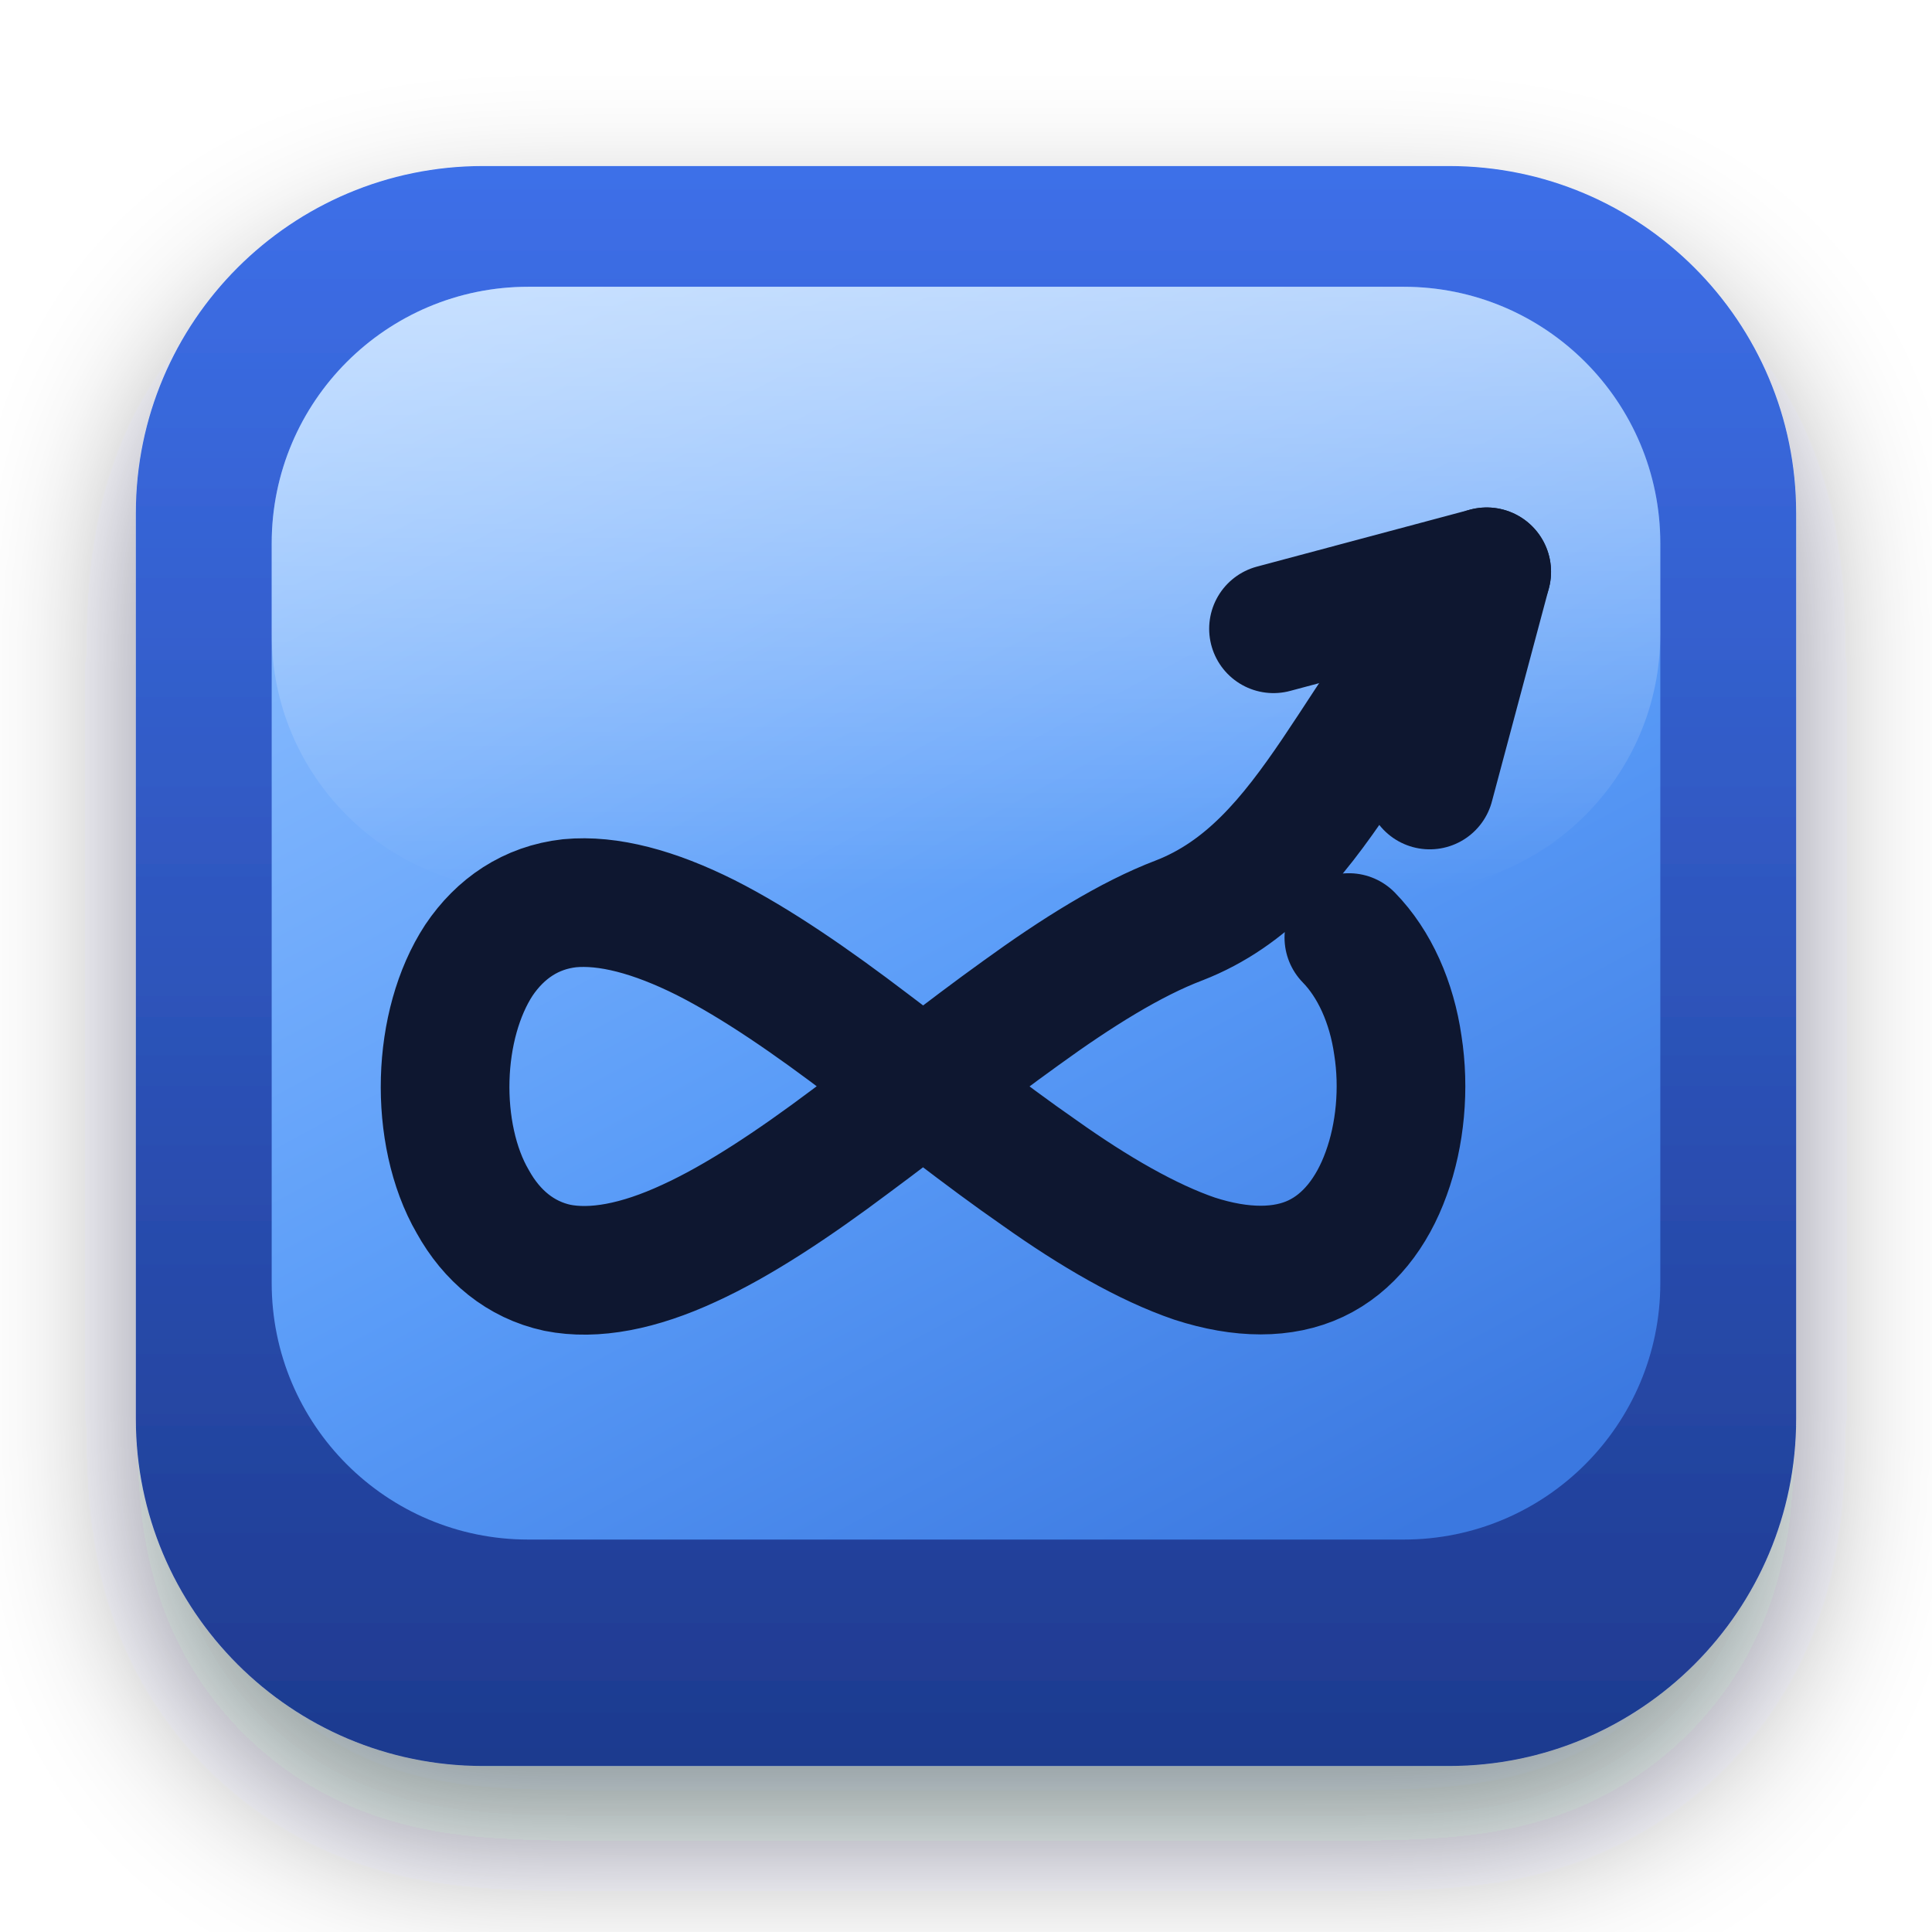
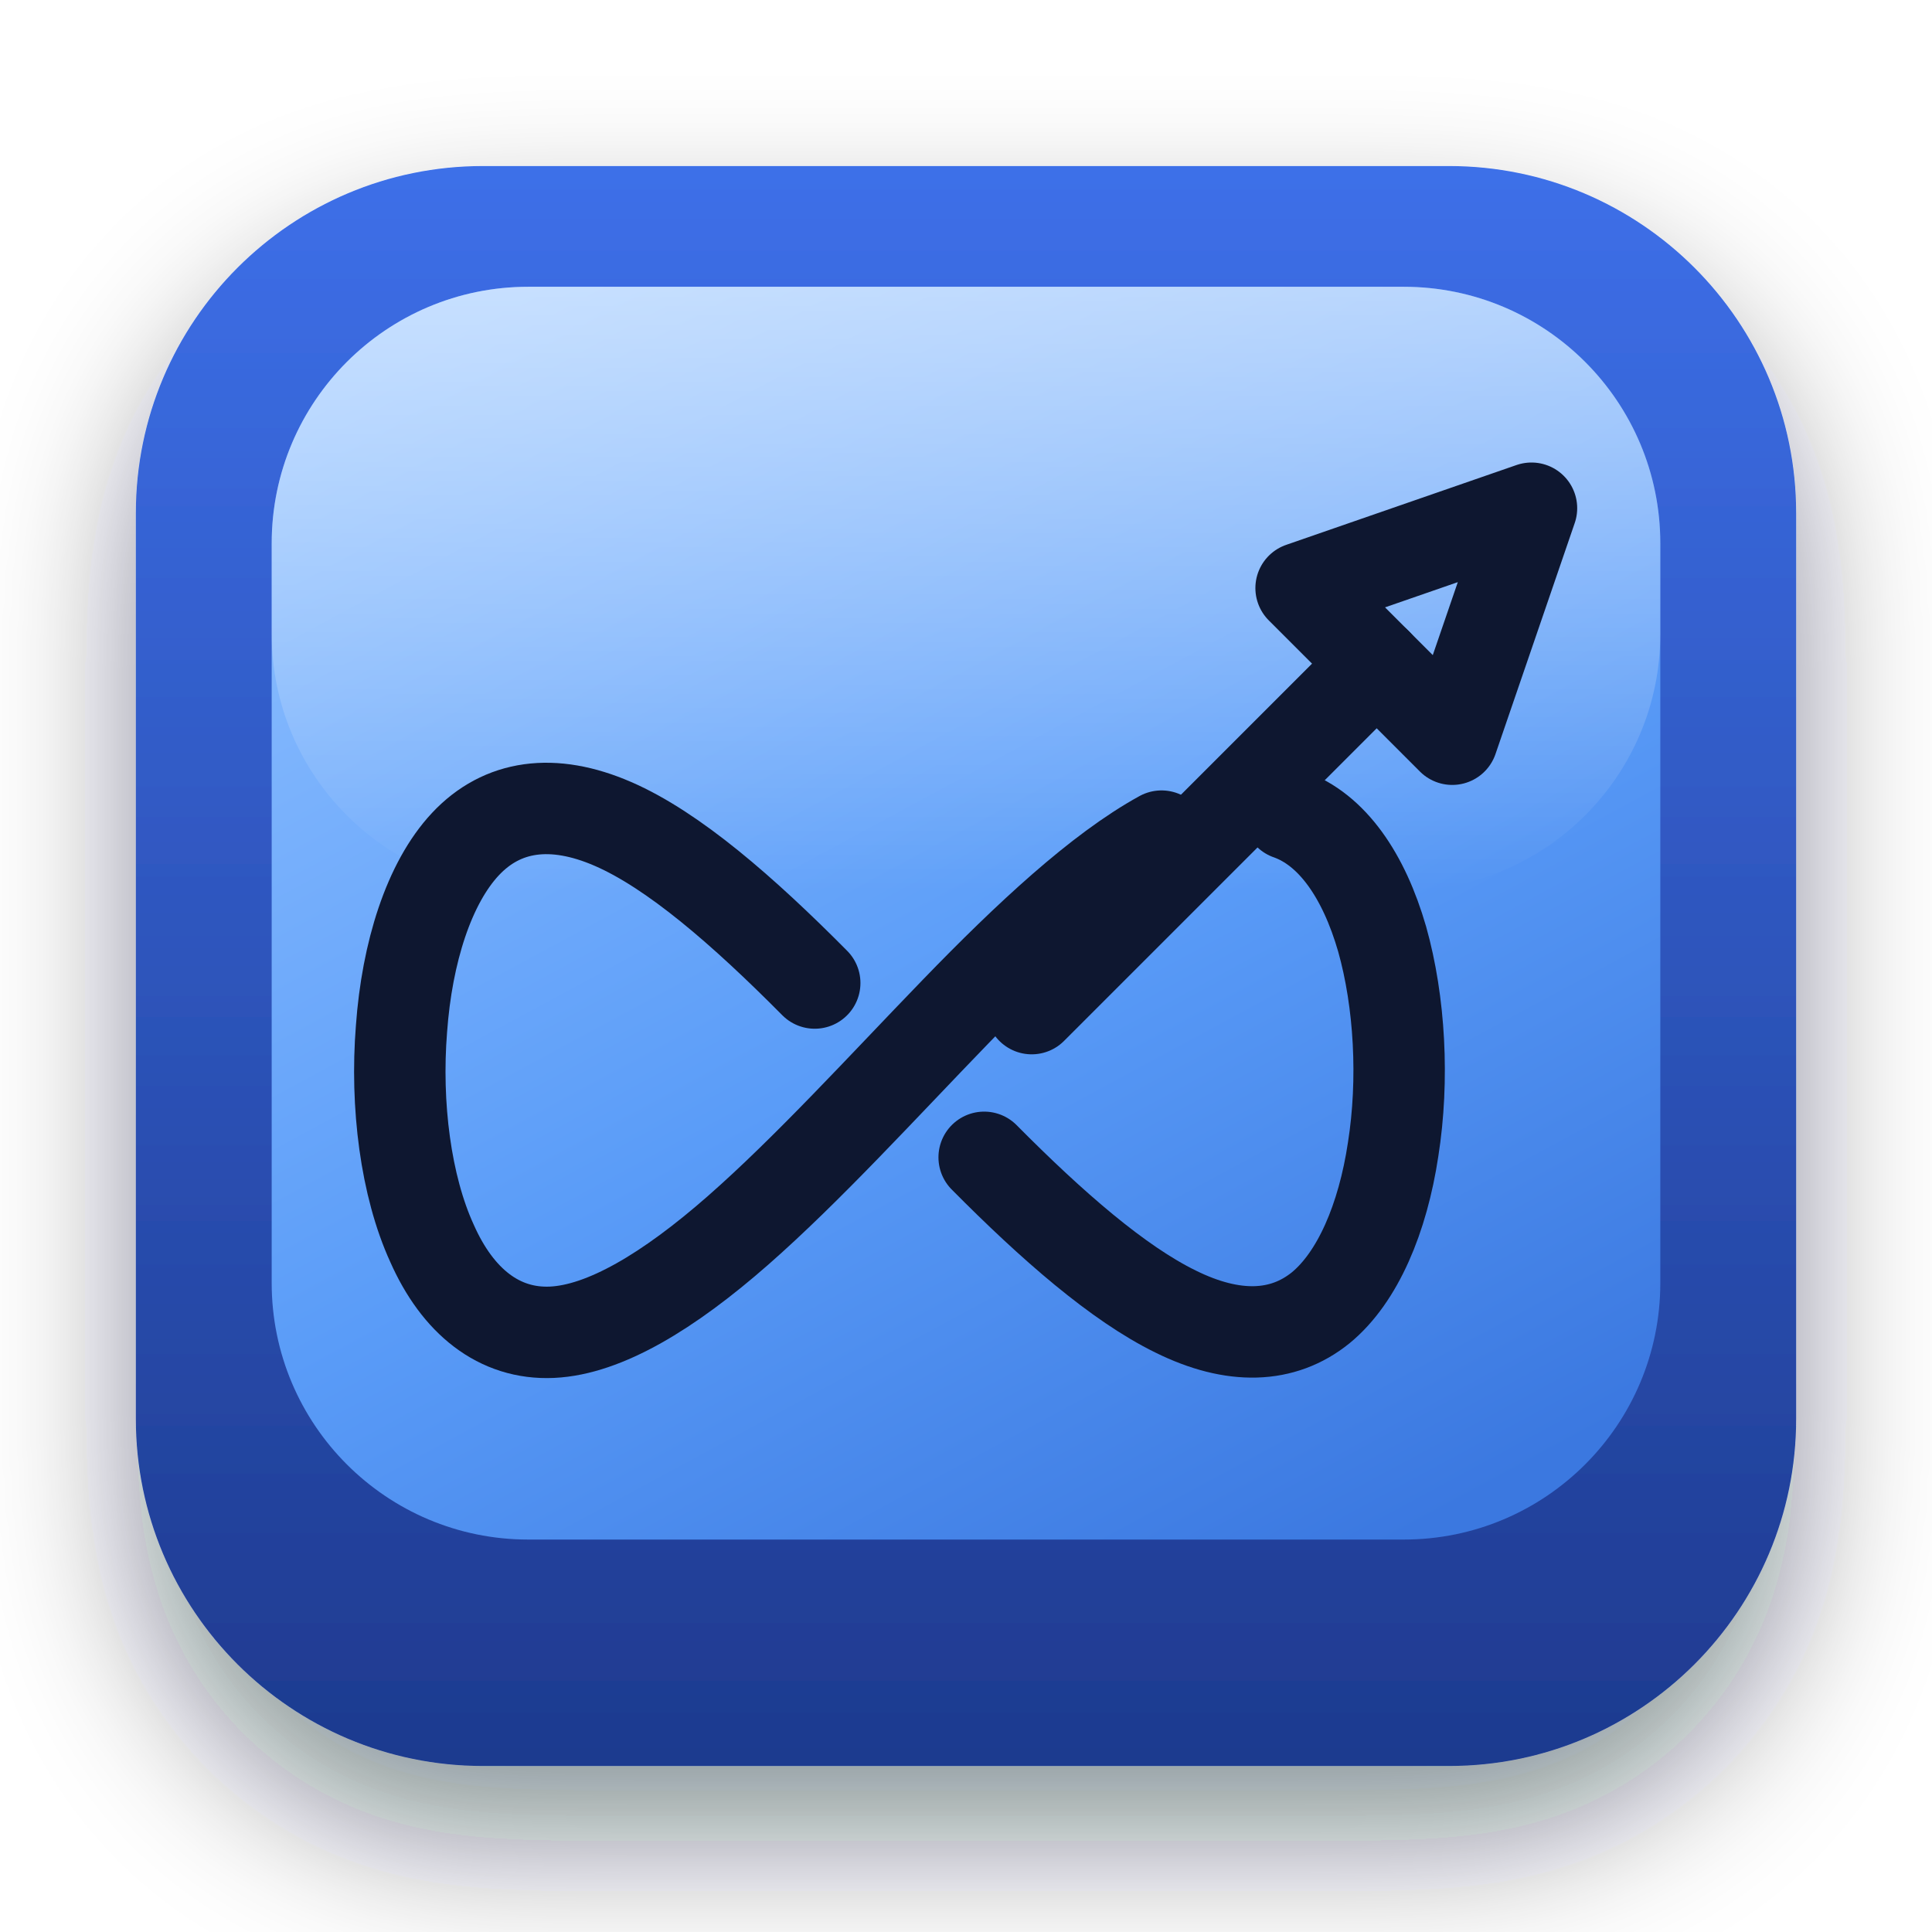
<svg xmlns="http://www.w3.org/2000/svg" viewBox="0 0 256 256" width="256" height="256">
  <defs>
    <linearGradient id="skirt" x1="0" y1="0" x2="0" y2="1">
      <stop offset="0" stop-color="#3D6FE8" />
      <stop offset="1" stop-color="#1E3A8F" />
    </linearGradient>
    <linearGradient id="face" x1="0.2" y1="0" x2="0.8" y2="1">
      <stop offset="0" stop-color="#8FC0FF" />
      <stop offset="0.55" stop-color="#5A9CF8" />
      <stop offset="1" stop-color="#3B78E0" />
    </linearGradient>
    <linearGradient id="gloss" x1="0" y1="0" x2="0" y2="1">
      <stop offset="0" stop-color="#FFFFFF" stop-opacity="0.5" />
      <stop offset="1" stop-color="#FFFFFF" stop-opacity="0" />
    </linearGradient>
    <filter id="lift" x="-40%" y="-40%" width="180%" height="180%">
      <feDropShadow dx="0" dy="10" stdDeviation="10" flood-color="#0B1428" flood-opacity="0.45" />
    </filter>
  </defs>
  <rect x="18" y="22" width="220" height="212" rx="46" fill="url(#skirt)" filter="url(#lift)" />
  <rect x="36" y="38" width="184" height="166" rx="34" fill="url(#face)" />
  <rect x="36" y="38" width="184" height="80" rx="34" fill="url(#gloss)" />
-   <g transform="translate(18.4 36.8) scale(0.8118)" fill="none" stroke="#0E1730" stroke-width="21.0" stroke-linecap="round" stroke-linejoin="round">
-     <path d="M197.5 107.7 C201.7 112 204.5 118.3 205.5 125.3 C206.6 132.3 205.9 139.9 203.6 146.2 C201.3 152.6 197.4 157.6 192.1 160.1 C186.8 162.6 180 162.6 172.3 160.1 C164.7 157.5 156 152.5 147 146.1 C137.9 139.8 128.4 132.2 119.1 125.2 C109.9 118.2 100.8 111.9 92.5 107.7 C84.1 103.5 76.6 101.5 70.3 102.1 C64 102.8 59 106.2 55.5 111.4 C52.1 116.6 50.2 123.6 50 130.8 C49.8 138 51.3 145.3 54.5 150.8 C57.6 156.4 62.3 160.3 68.3 161.6 C74.3 162.8 81.6 161.4 89.8 157.6 C97.9 153.9 106.9 147.9 116.1 141 C125.3 134.2 134.8 126.6 144 120 C153.1 113.4 161.9 107.9 169.8 104.9 C192.2 96.2 198.8 69.2 220 48" />
-     <path d="M185.2 57.3 L220 48 L210.7 82.8" />
+   <g transform="translate(25.5 35.2) scale(0.8076)" fill="none" stroke="#0E1730" stroke-width="15.0" stroke-linecap="round" stroke-linejoin="round">
+     <path d="M102.1 117.7 C90.3 105.8 78.9 95.9 69 91.6 C59.1 87.3 50.8 88.5 44.8 94.9 C38.8 101.3 35.2 112.7 34.3 125.2 C33.3 137.7 35 151 39.3 160.4 C43.5 169.9 50.3 175.4 59 175 C67.6 174.6 78.1 168.3 89.5 158.3 C100.9 148.3 113.2 134.8 125.2 122.4 C137.1 110.1 148.8 99.2 159 93.6" />
+     <path d="M179.9 90 C187 92.5 192.2 100.1 195.2 110.5 C198.1 120.8 198.8 133.6 197 145 C195.3 156.3 191.2 166 185.1 171 C178.9 176 170.8 176.3 161.3 171.6 C151.9 167 141.1 157.6 129.9 146.3" />
+     <path d="M137.7 121.9 L194.3 65.3" />
+     <path d="M219.7 39.8 L181.9 52.9 L206.7 77.7 Z" />
  </g>
</svg>
